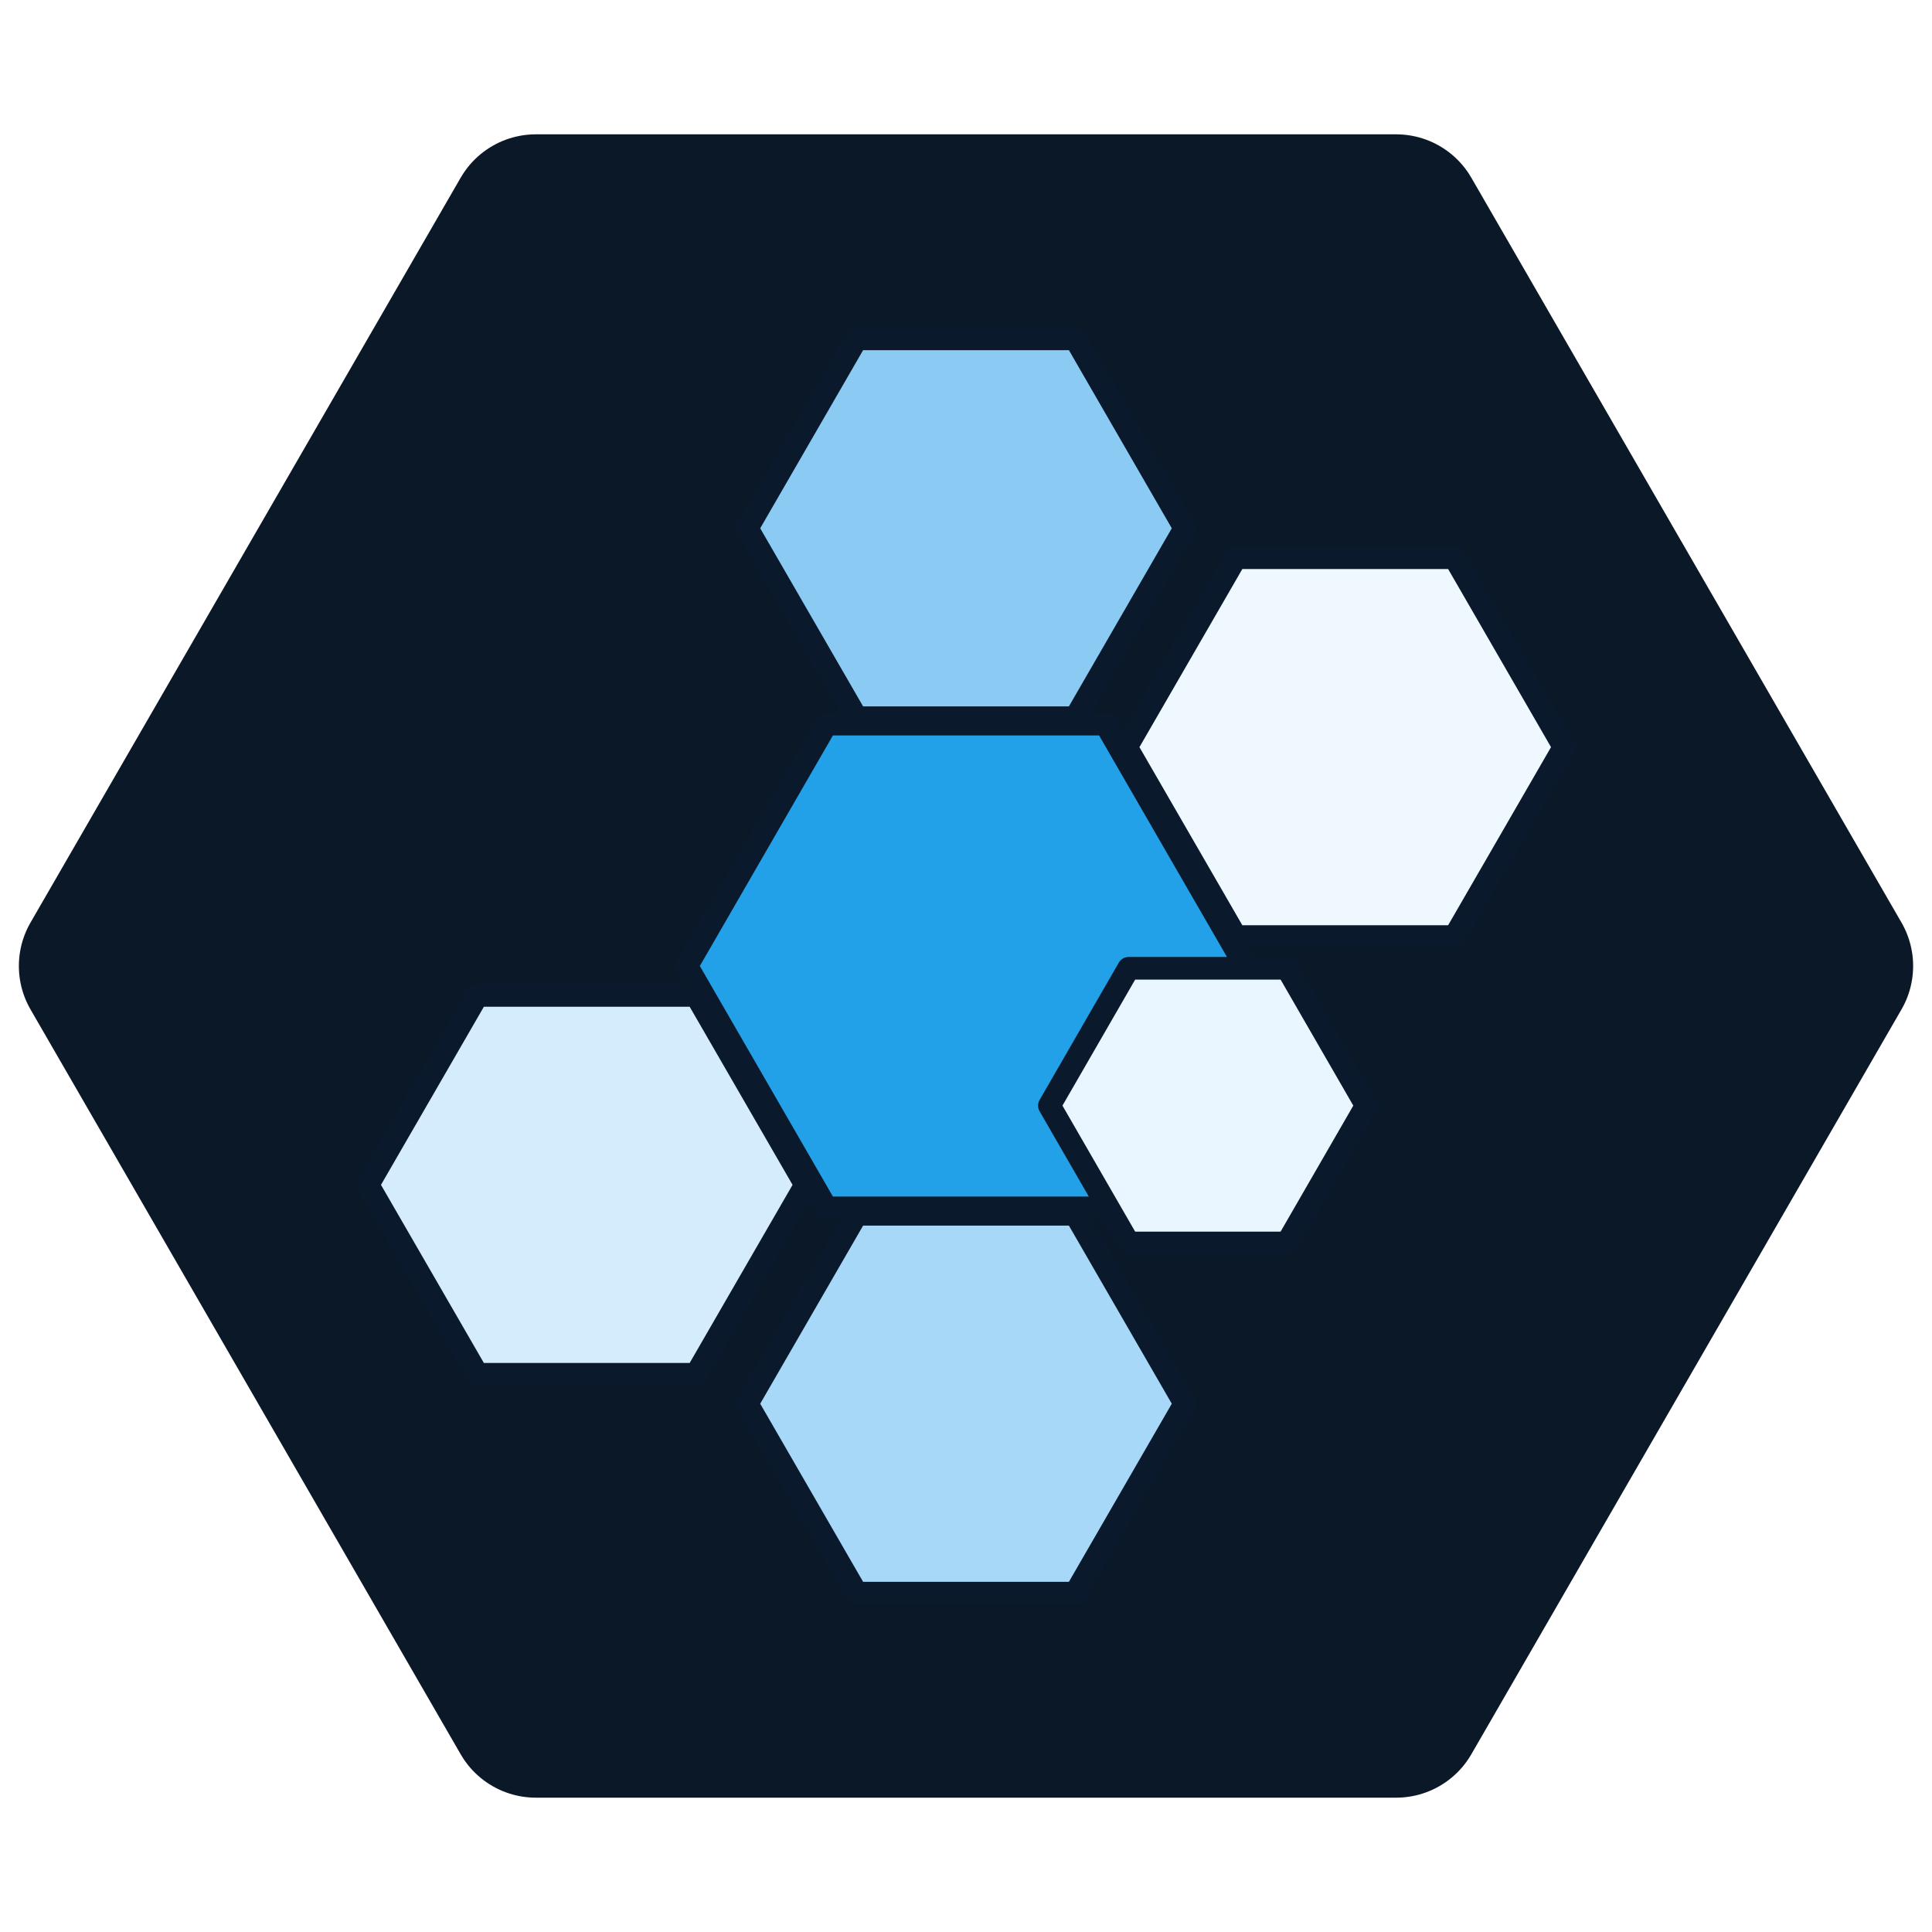
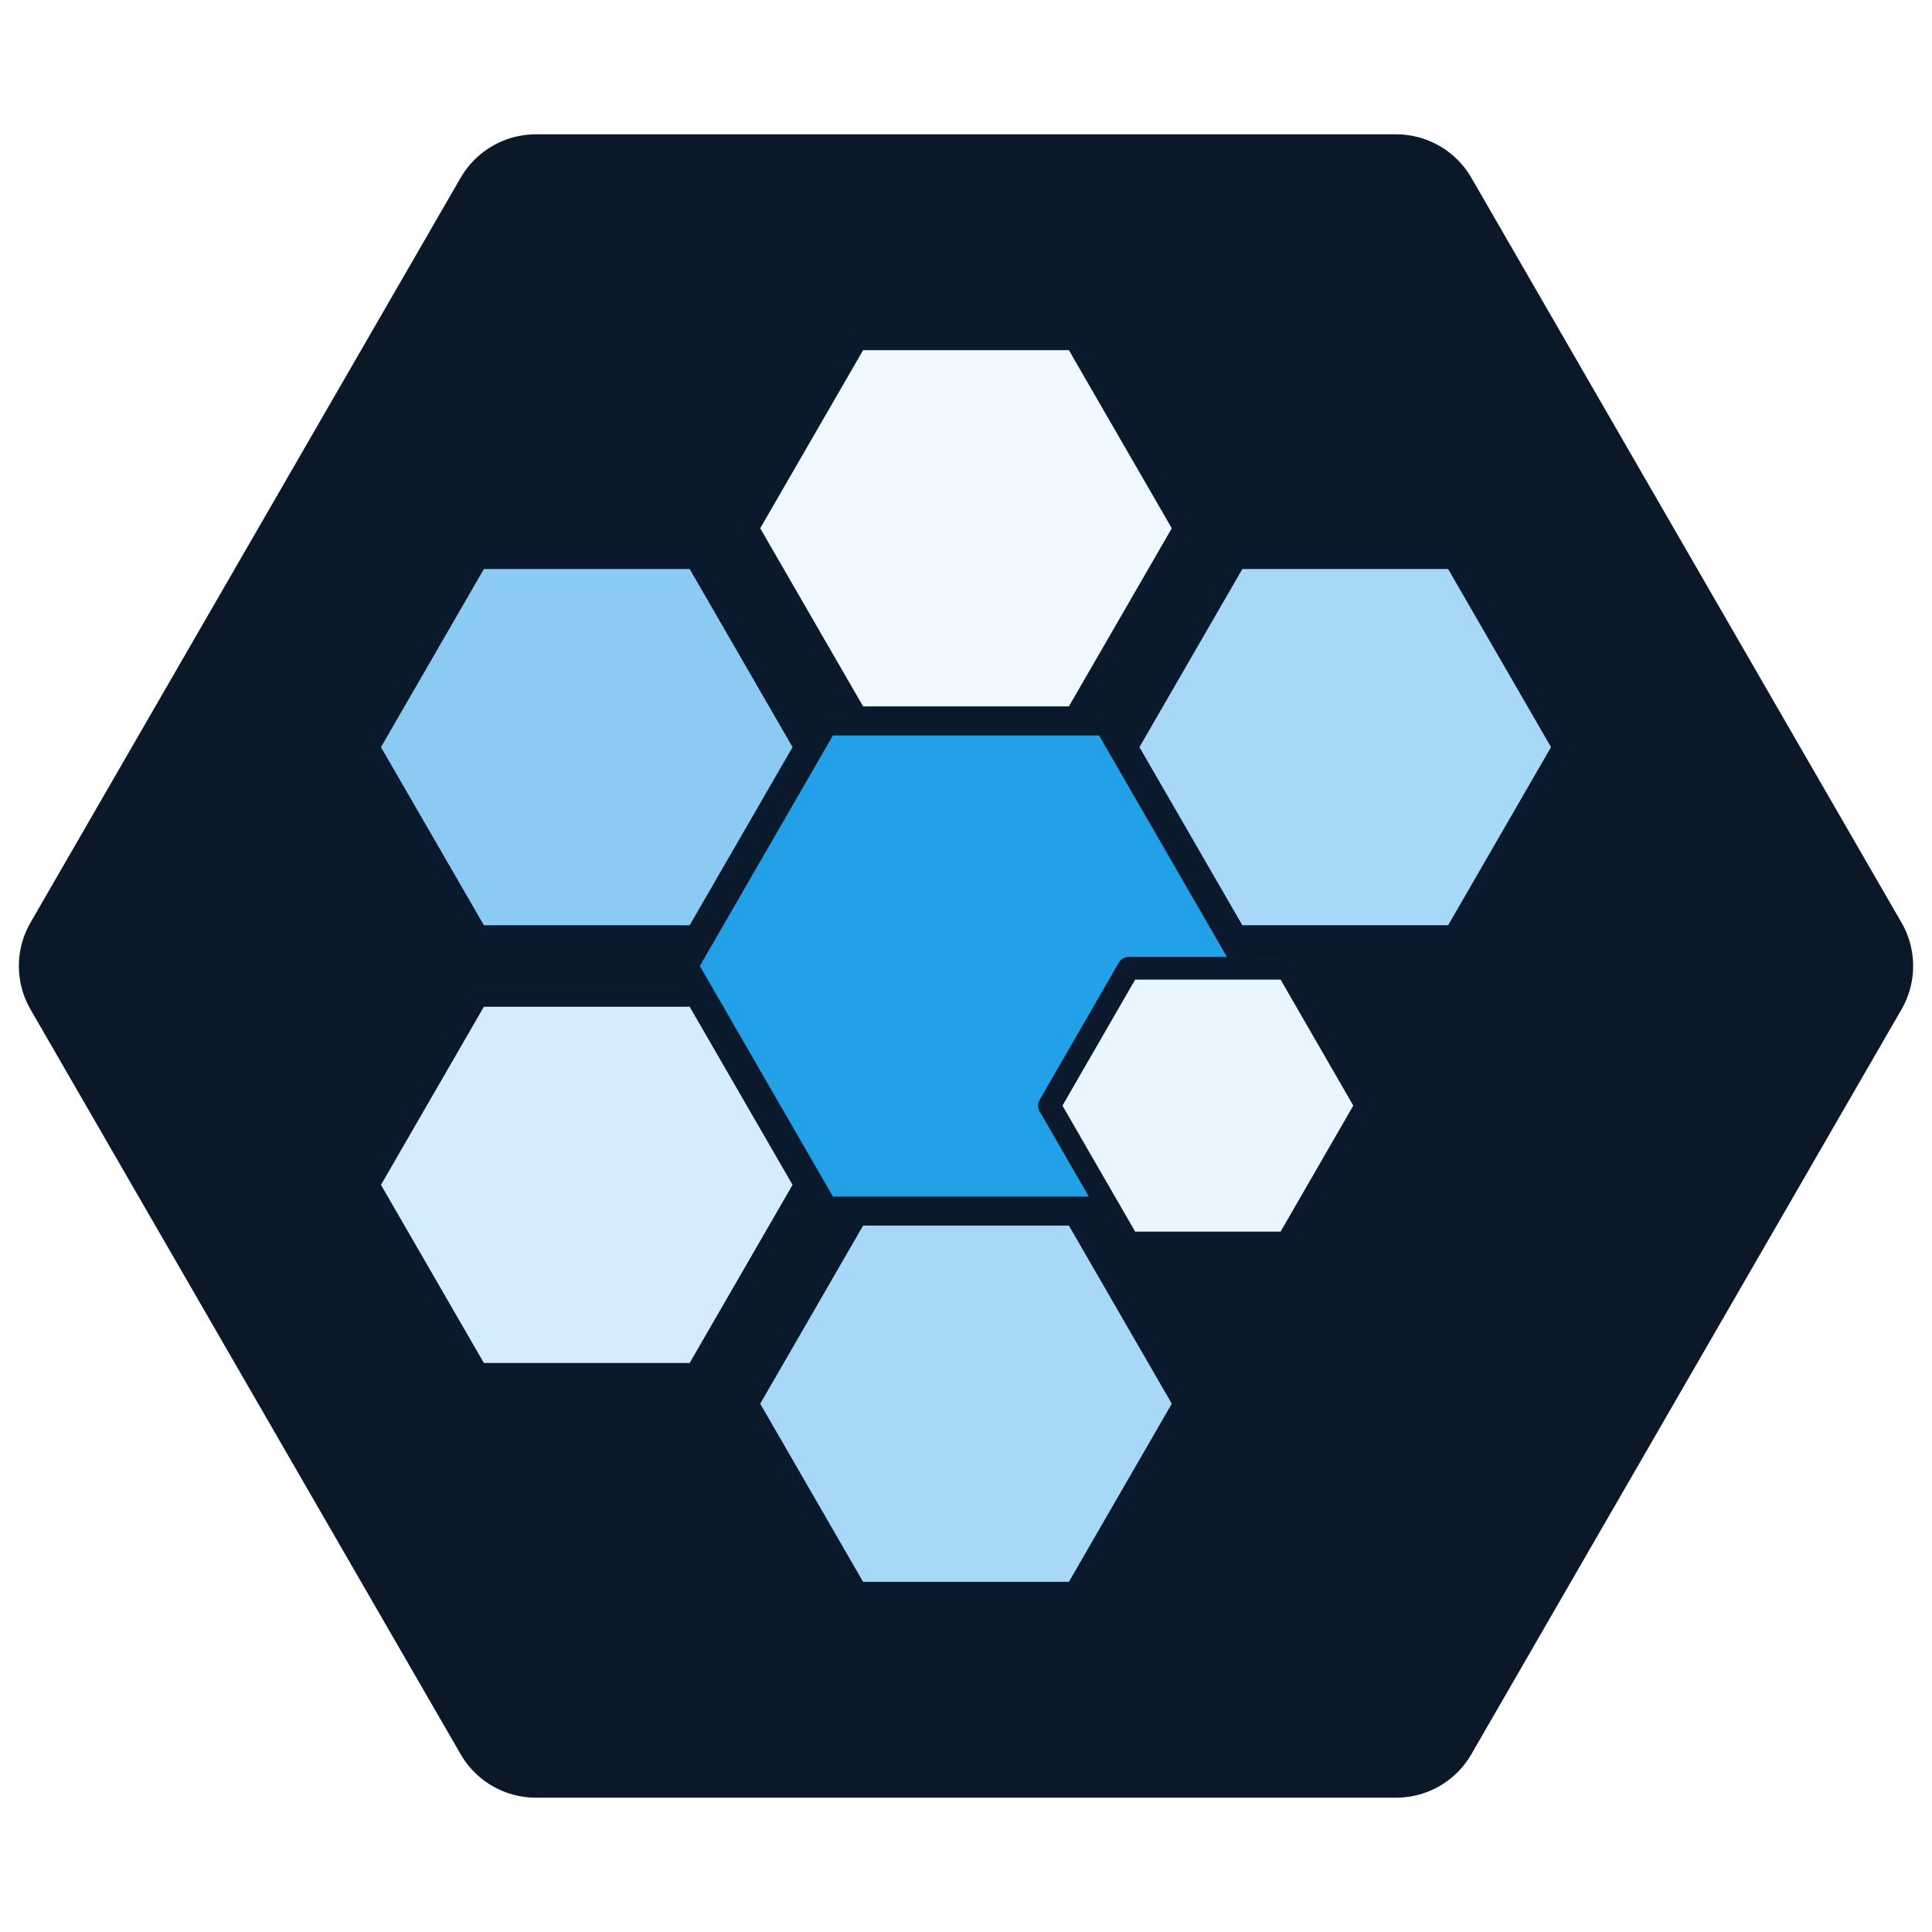
<svg xmlns="http://www.w3.org/2000/svg" viewBox="0 0 512 512" width="512" height="512" role="img" aria-label="gitfloe logo">
  <path d="M484,256 L370,453.4 L142,453.4 L28,256 L142,58.6 L370,58.6 Z" fill="#0a1828" stroke="#0a1828" stroke-width="46" stroke-linejoin="round" />
  <g>
    <polygon points="314.0,372.0 285.0,422.2 227.0,422.2 198.0,372.0 227.0,321.8 285.0,321.8" fill="#a8d8f8" stroke="#0a1a2c" stroke-width="6" stroke-linejoin="round" />
    <polygon points="213.5,314.0 184.5,364.2 126.5,364.2 97.5,314.0 126.5,263.8 184.5,263.8" fill="#d5ecfc" stroke="#0a1a2c" stroke-width="6" stroke-linejoin="round" />
-     <polygon points="314.0,140.0 285.0,190.2 227.0,190.2 198.0,140.0 227.0,89.8 285.0,89.8" fill="#8bcbf3" stroke="#0a1a2c" stroke-width="6" stroke-linejoin="round" />
-     <polygon points="414.5,198.0 385.5,248.2 327.5,248.2 298.5,198.0 327.5,147.8 385.5,147.8" fill="#eff8ff" stroke="#0a1a2c" stroke-width="6" stroke-linejoin="round" />
+     <polygon points="213.5,198.0 184.5,248.2 126.5,248.2 97.5,198.0 126.5,147.8 184.5,147.8" fill="#8bcbf3" stroke="#0a1a2c" stroke-width="6" stroke-linejoin="round" />
+     <polygon points="314.0,140.0 285.0,190.2 227.0,190.2 198.0,140.0 227.0,89.8 285.0,89.8" fill="#eff8ff" stroke="#0a1a2c" stroke-width="6" stroke-linejoin="round" />
+     <polygon points="414.5,198.0 385.5,248.2 327.5,248.2 298.5,198.0 327.5,147.8 385.5,147.8" fill="#a8d8f8" stroke="#0a1a2c" stroke-width="6" stroke-linejoin="round" />
    <polygon points="330.0,256.0 293.0,320.1 219.0,320.1 182.0,256.0 219.0,191.9 293.0,191.9" fill="#22a0e8" stroke="#0a1a2c" stroke-width="6" stroke-linejoin="round" />
    <polygon points="362.1,293.0 341.1,329.4 299.1,329.4 278.1,293.0 299.1,256.6 341.1,256.6" fill="#eaf6ff" stroke="#0a1a2c" stroke-width="6" stroke-linejoin="round" />
  </g>
</svg>
